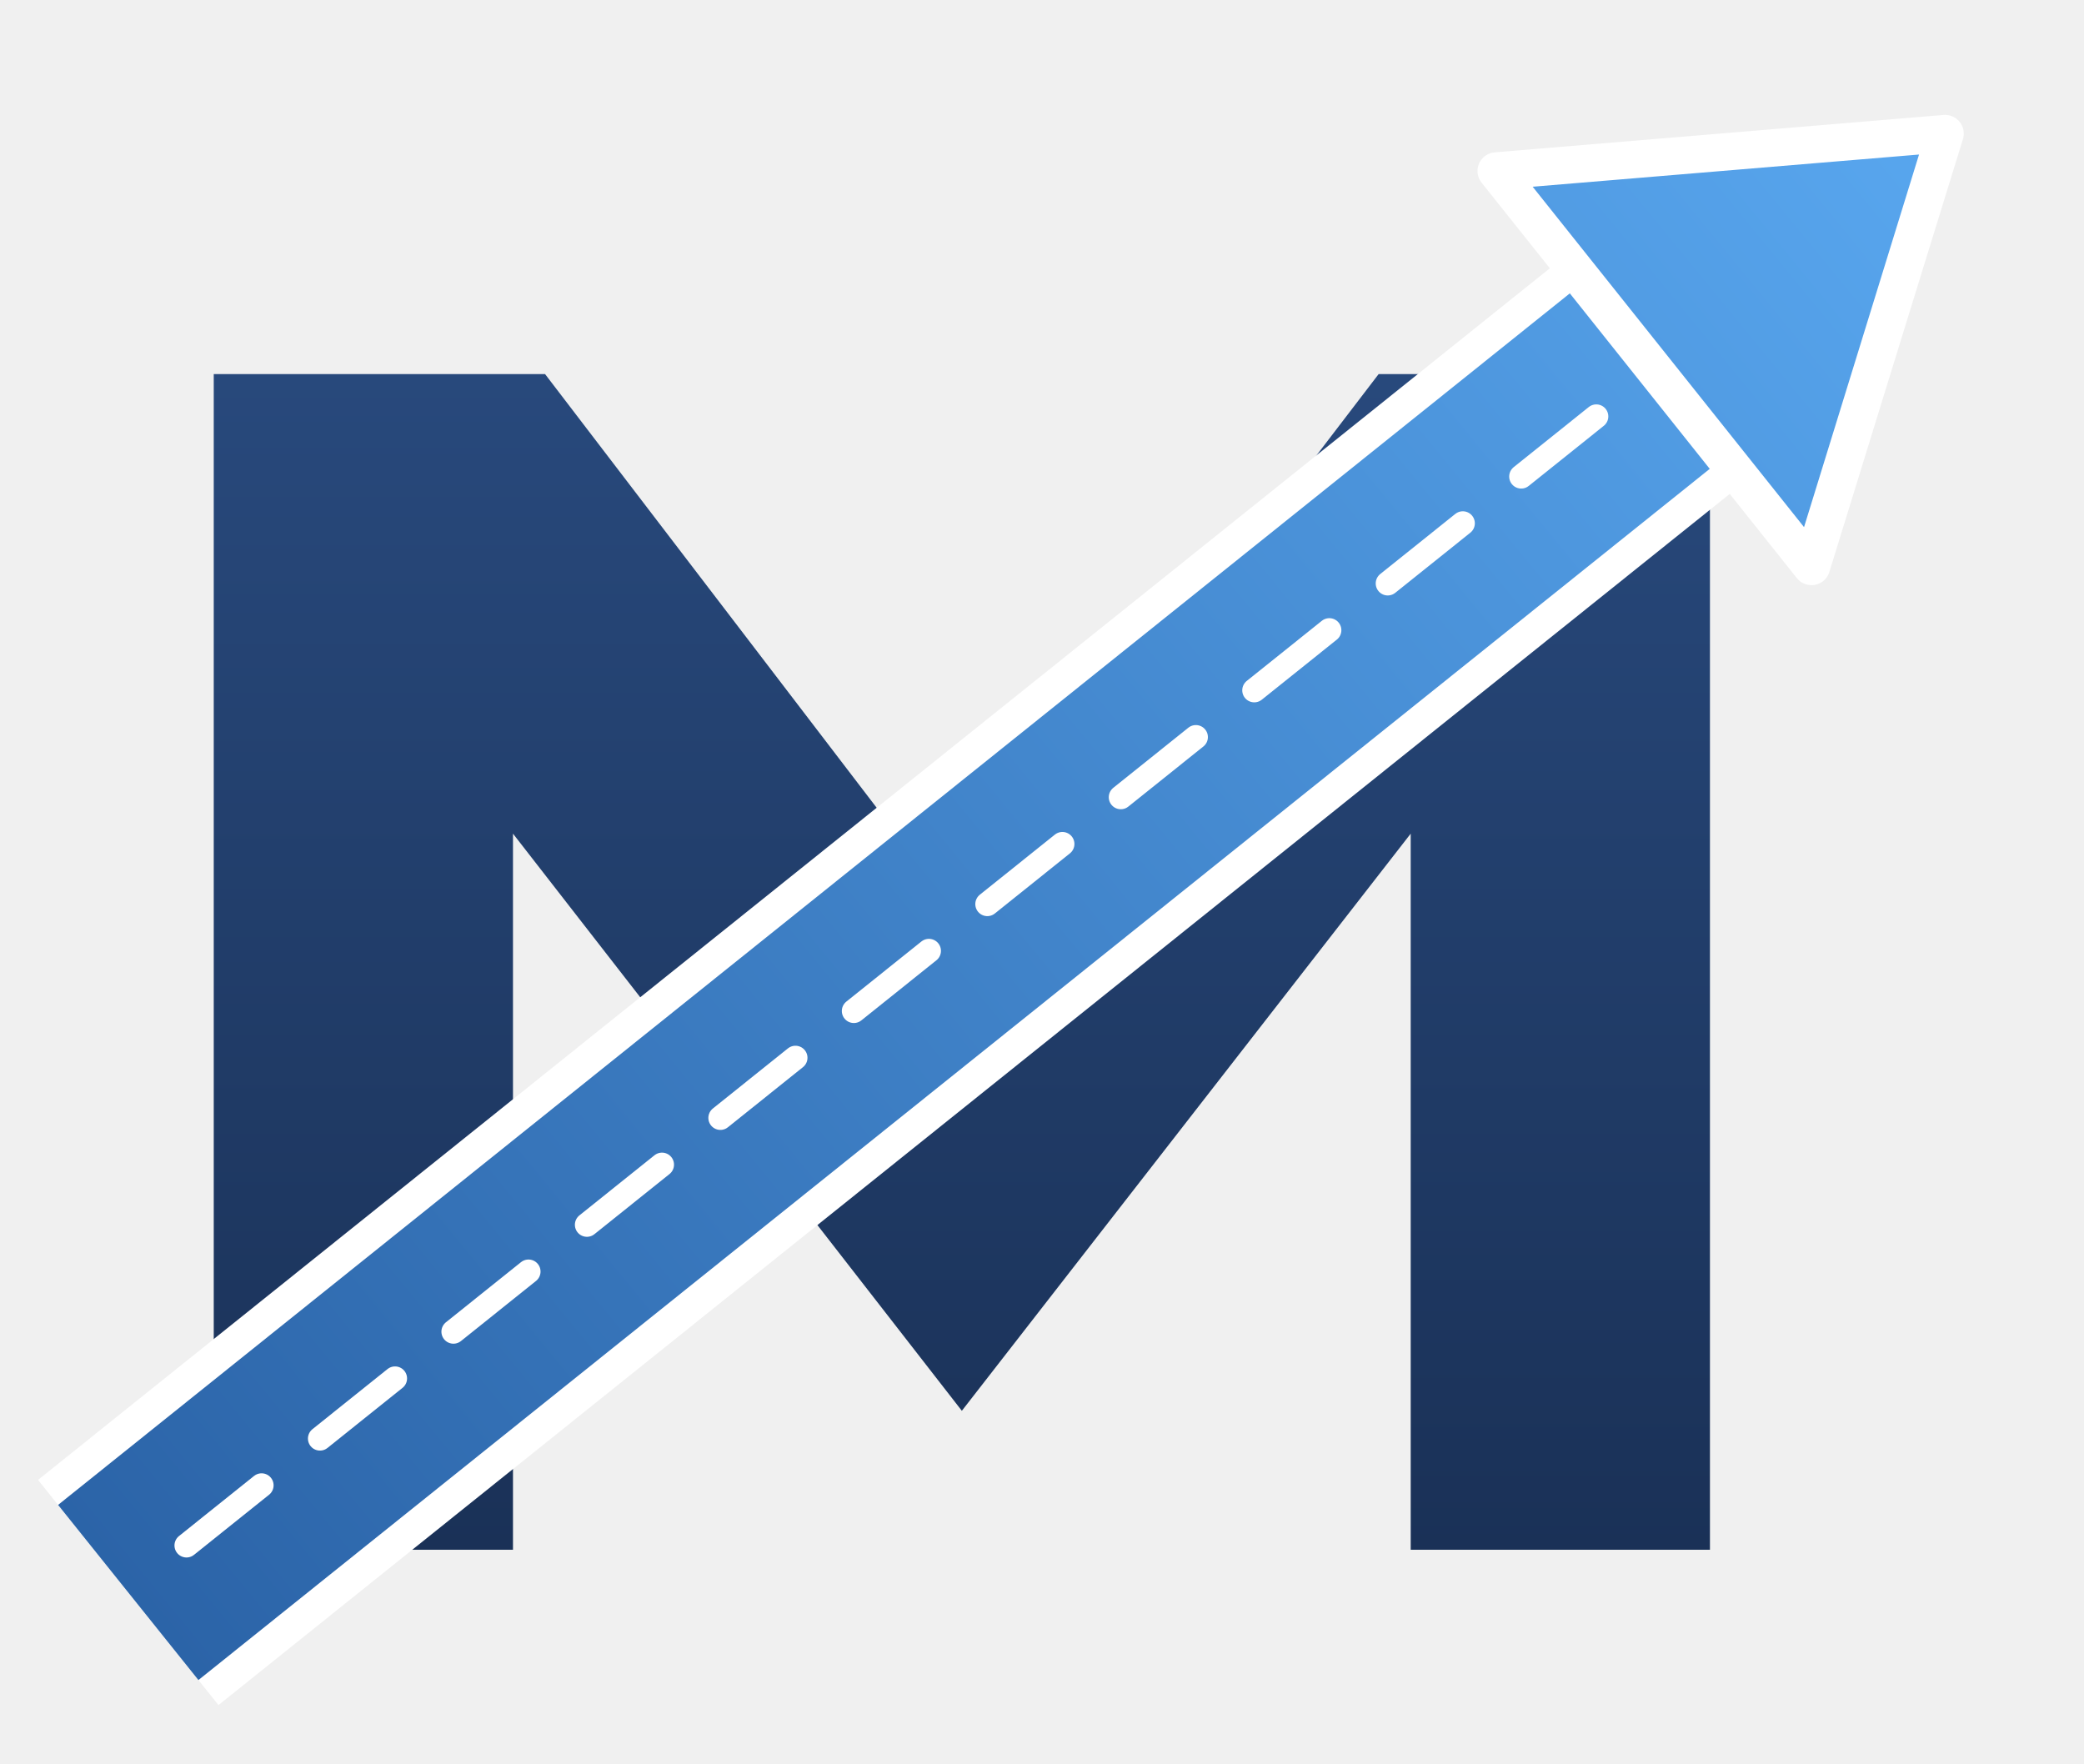
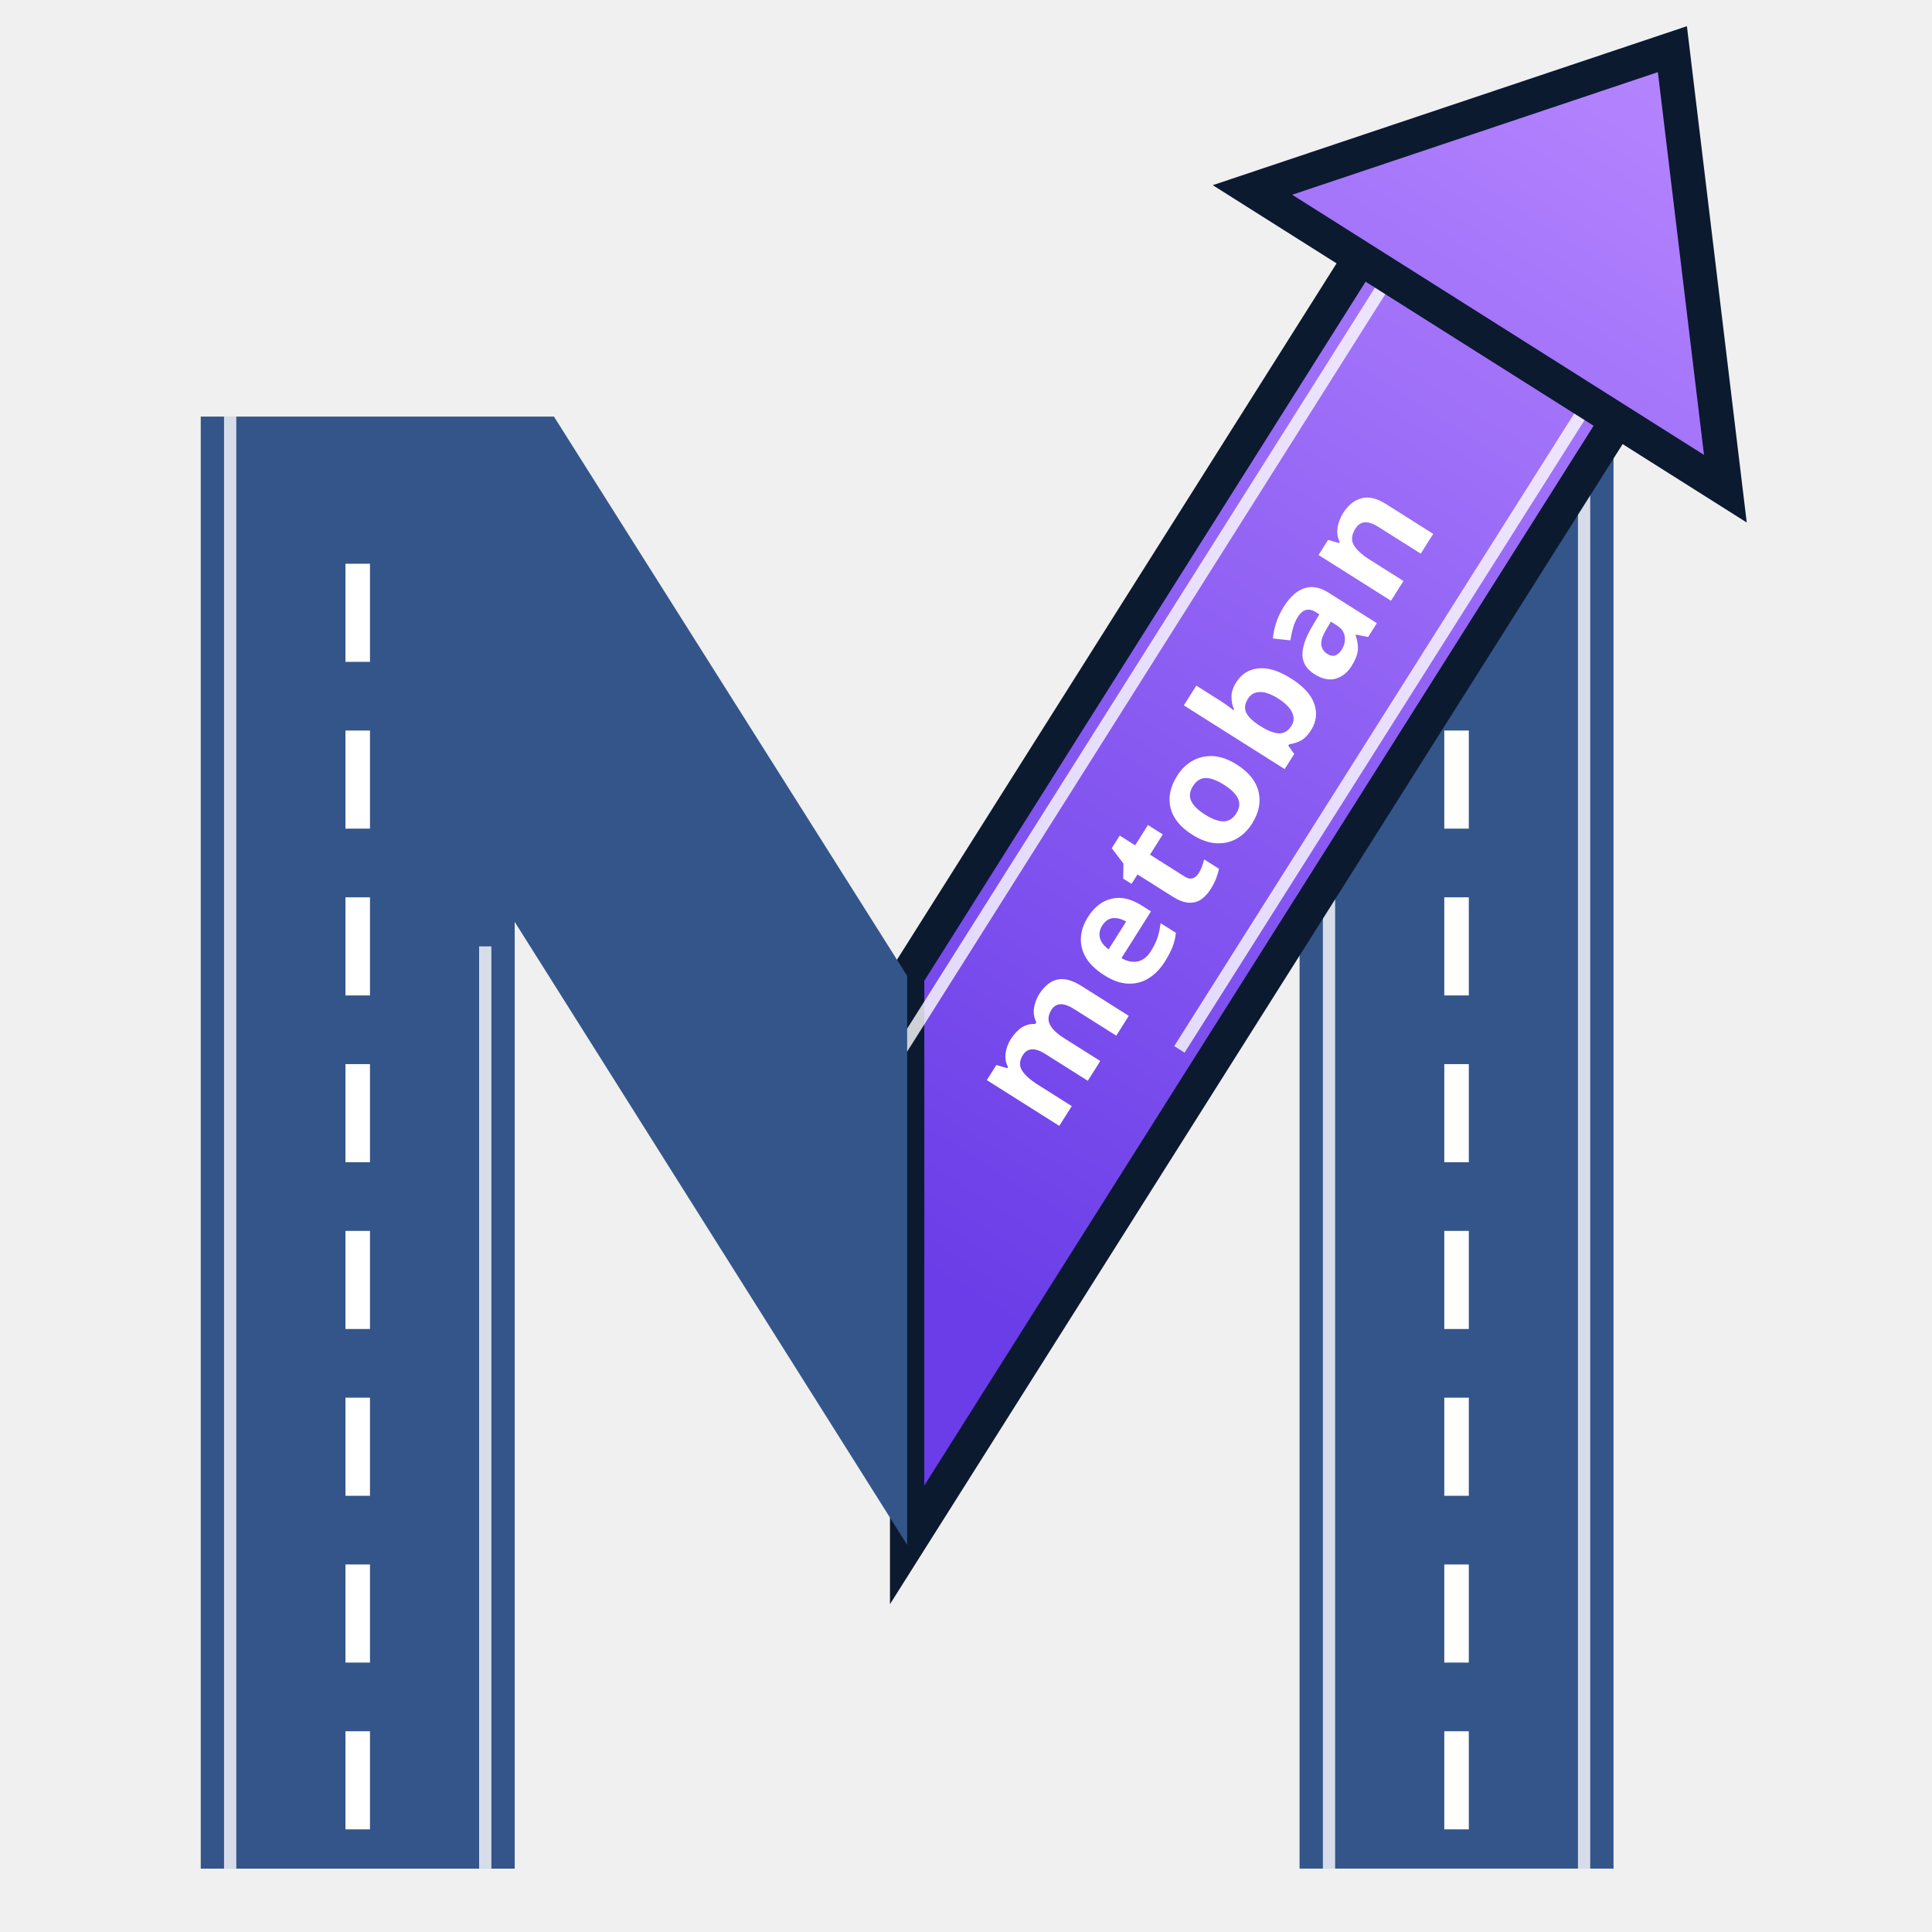
- <svg xmlns="http://www.w3.org/2000/svg" viewBox="76 40 390 330">
+ <svg xmlns="http://www.w3.org/2000/svg" viewBox="0 0 512 512">
  <defs>
-     <linearGradient id="arm" gradientUnits="userSpaceOnUse" x1="96" y1="352" x2="440" y2="70">
-       <stop offset="0" stop-color="#2a62a6" />
-       <stop offset="1" stop-color="#58a6ee" />
+     <linearGradient id="bg" x1="0" y1="0" x2="0" y2="1">
+       <stop offset="0" stop-color="#1b3156" />
+       <stop offset="1" stop-color="#0c1a30" />
    </linearGradient>
-     <linearGradient id="mgm" gradientUnits="userSpaceOnUse" x1="0" y1="110" x2="0" y2="330">
-       <stop offset="0" stop-color="#28497c" />
-       <stop offset="1" stop-color="#1a3157" />
+     <linearGradient id="ar" gradientUnits="userSpaceOnUse" x1="256" y1="280" x2="411" y2="35">
+       <stop offset="0" stop-color="#6a3de8" />
+       <stop offset="1" stop-color="#b585ff" />
    </linearGradient>
  </defs>
-   <path d="M116 330 L116 110 L178 110 L256 212 L334 110 L396 110 L396 330 L340 330 L340 196 L256 304 L172 196 L172 330 Z" fill="url(#mgm)" />
-   <g stroke-linejoin="round" fill="none">
-     <path d="M100 338 L392 104" stroke="#fff" stroke-width="54" />
-     <path d="M100 338 L392 104" stroke="url(#arm)" stroke-width="42" />
-     <path d="M110.9 329.2 L384 110.5" stroke="#fff" stroke-width="4.5" stroke-dasharray="18 14" stroke-linecap="round" />
+   <g transform="translate(256 256) scale(1.3) translate(-268 -220)">
+     <rect x="336" y="108" width="64" height="296" fill="#33558a" />
+     <path d="M368 396 L368 150" stroke="#ffffff" stroke-width="5" stroke-dasharray="20 14" fill="none" />
+     <path d="M342 404 L342 150 M394 404 L394 108" stroke="#ffffff" stroke-opacity=".8" stroke-width="2.5" fill="none" />
+     <path d="M256.0 222.0 L350.5 72.3 L402.9 105.4 L256.0 338.0 Z" fill="url(#ar)" stroke="#0c1a30" stroke-width="7" stroke-linejoin="miter" />
+     <path d="M311.5 237.0 L394.9 105.1" stroke="#ffffff" stroke-opacity=".8" stroke-width="2.5" fill="none" />
+     <path d="M233.6 270.6 L354.3 79.4" stroke="#ffffff" stroke-opacity=".8" stroke-width="2.5" fill="none" />
+     <text x="0" y="11.6" transform="translate(315.3 186.1) rotate(-57.72)" text-anchor="middle" font-family="Poppins" font-weight="700" font-size="32" letter-spacing=".5" fill="#ffffff">metoban</text>
+     <path d="M412.0 33.1 L422.8 122.7 L326.4 61.8 Z" fill="url(#ar)" stroke="#0c1a30" stroke-width="7" stroke-linejoin="miter" />
+     <path d="M112.0 404.0 L112.0 108.0 L184.0 108.0 L256.0 222.0 L256.0 338.0 L176.0 211.0 L176.0 404.0 Z" fill="#33558a" />
+     <path d="M144 396 L144 130" stroke="#ffffff" stroke-width="5" stroke-dasharray="20 14" fill="none" />
+     <path d="M118 404 L118 108 M170 404 L170 216" stroke="#ffffff" stroke-opacity=".8" stroke-width="2.5" fill="none" />
  </g>
-   <path d="M440 65 L415 146 L356 72 Z" fill="url(#arm)" stroke="#fff" stroke-width="7" stroke-linejoin="round" />
</svg>
